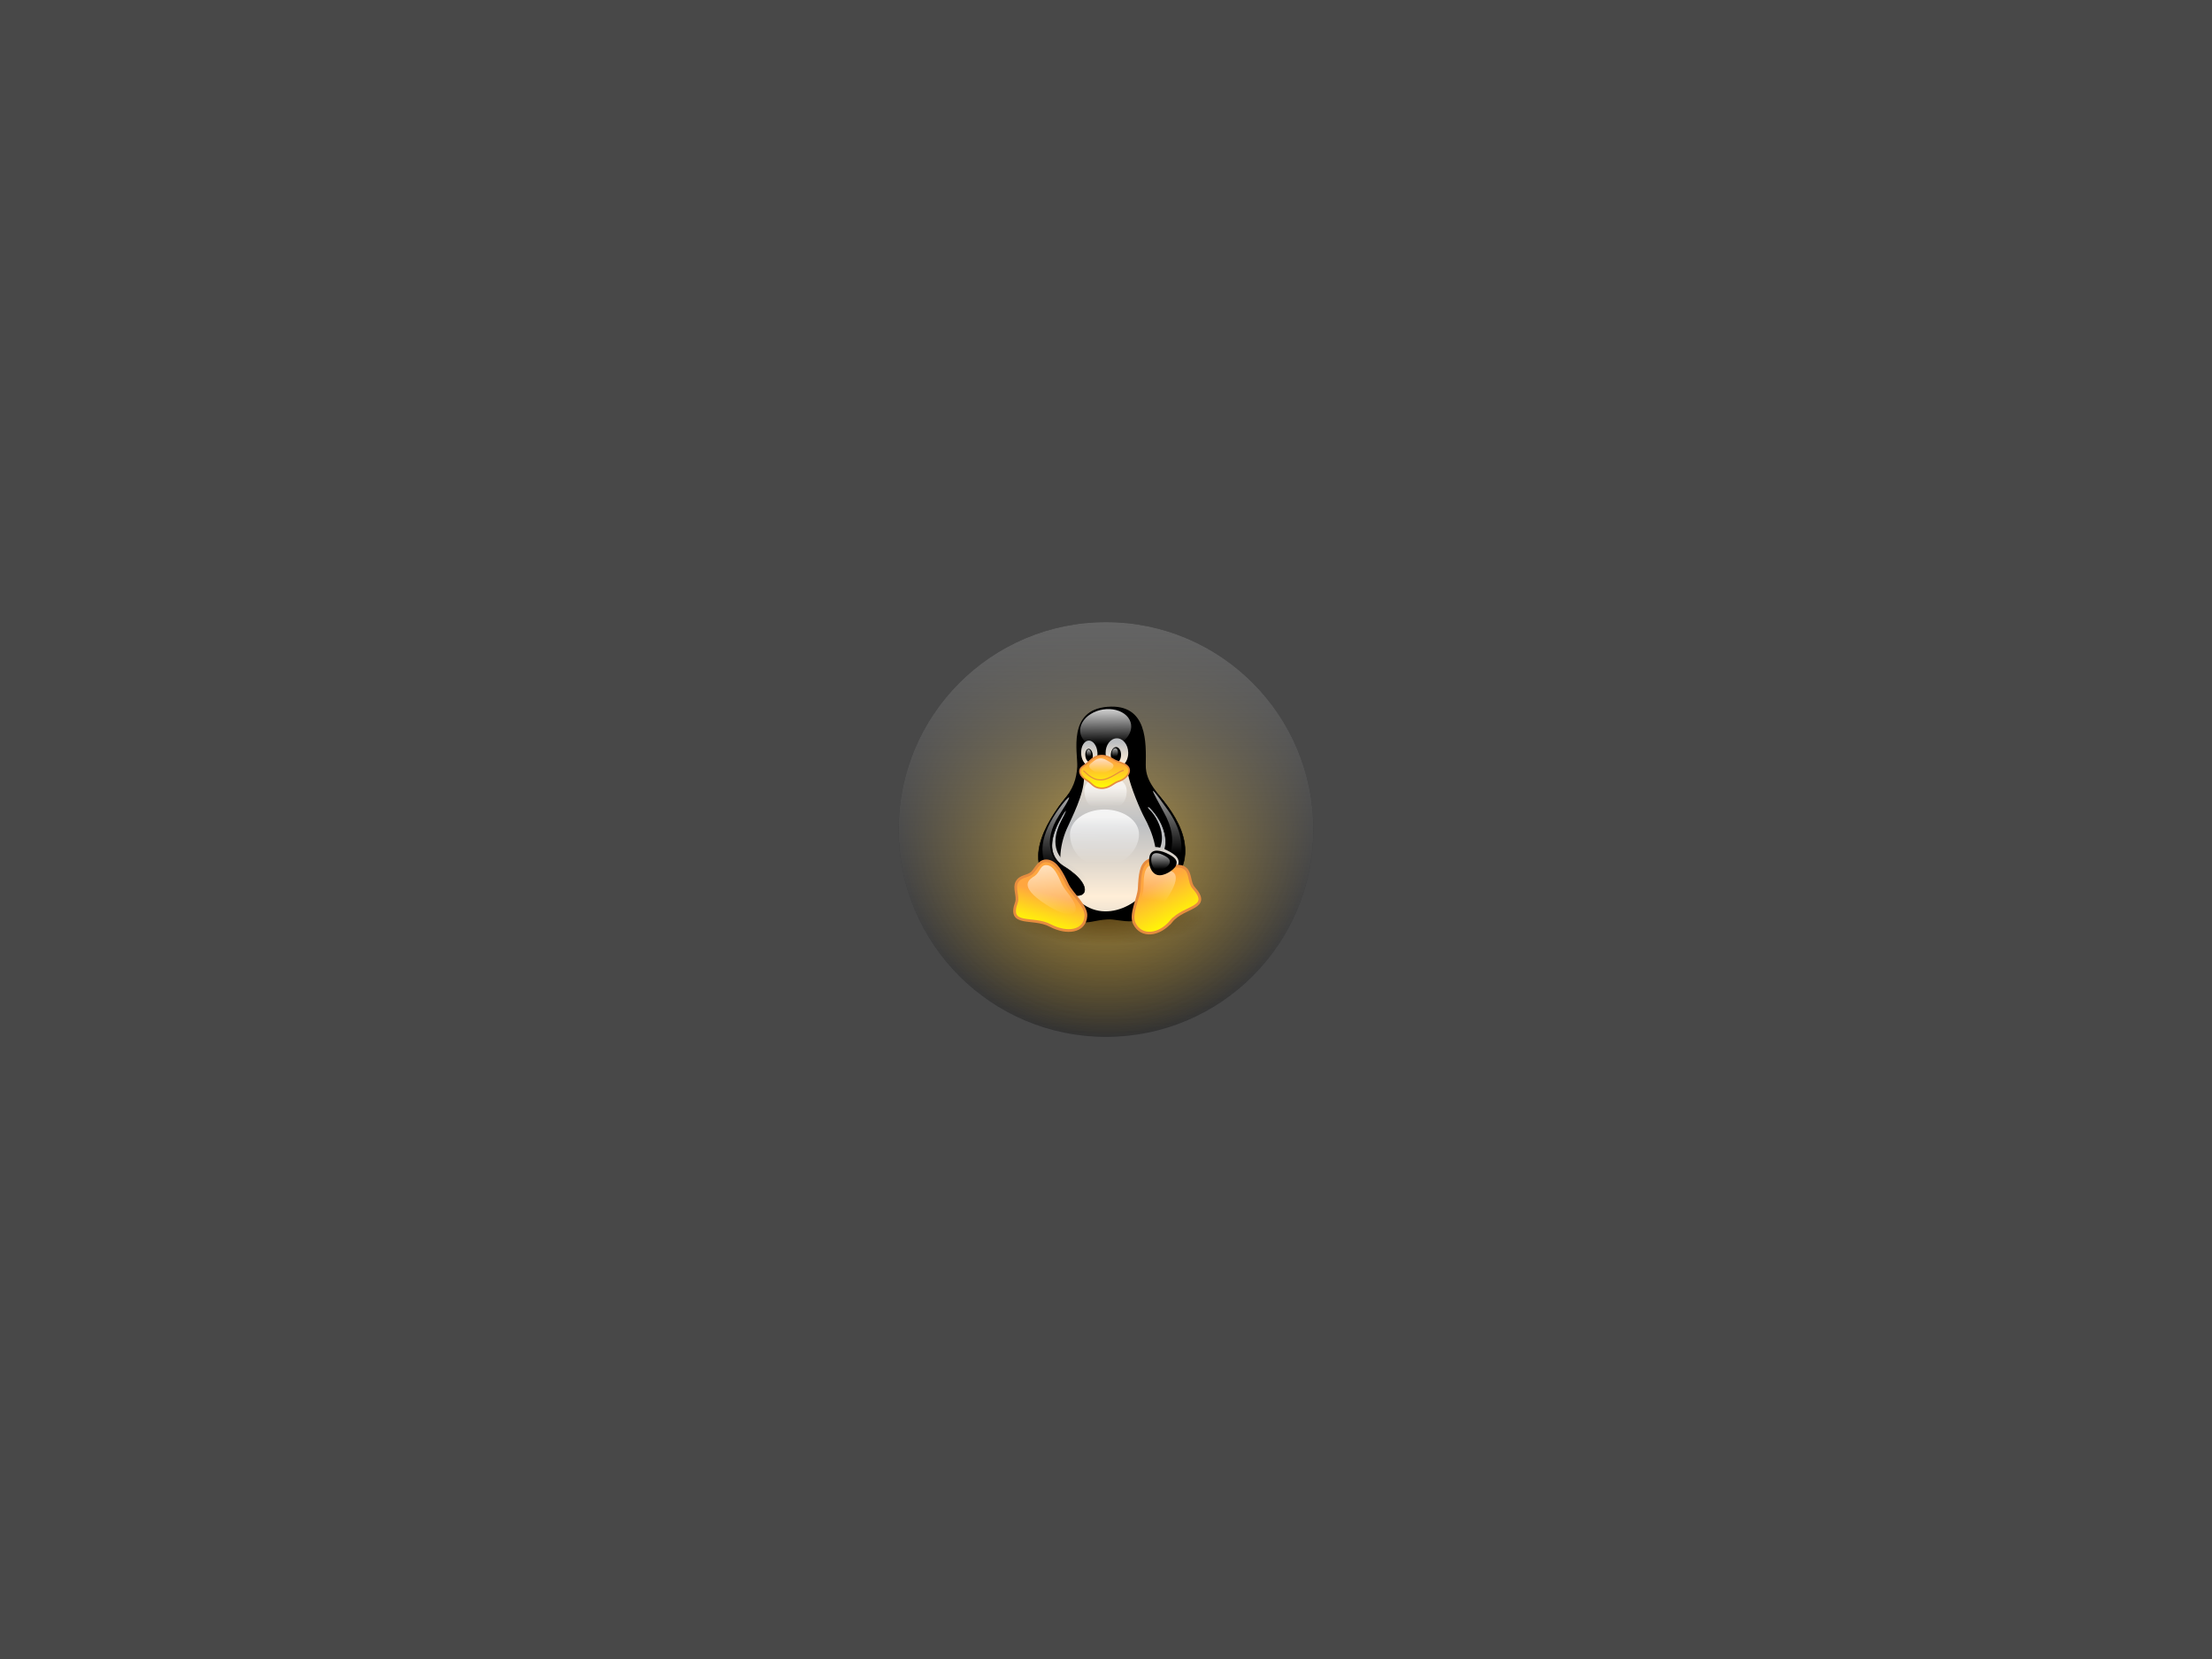
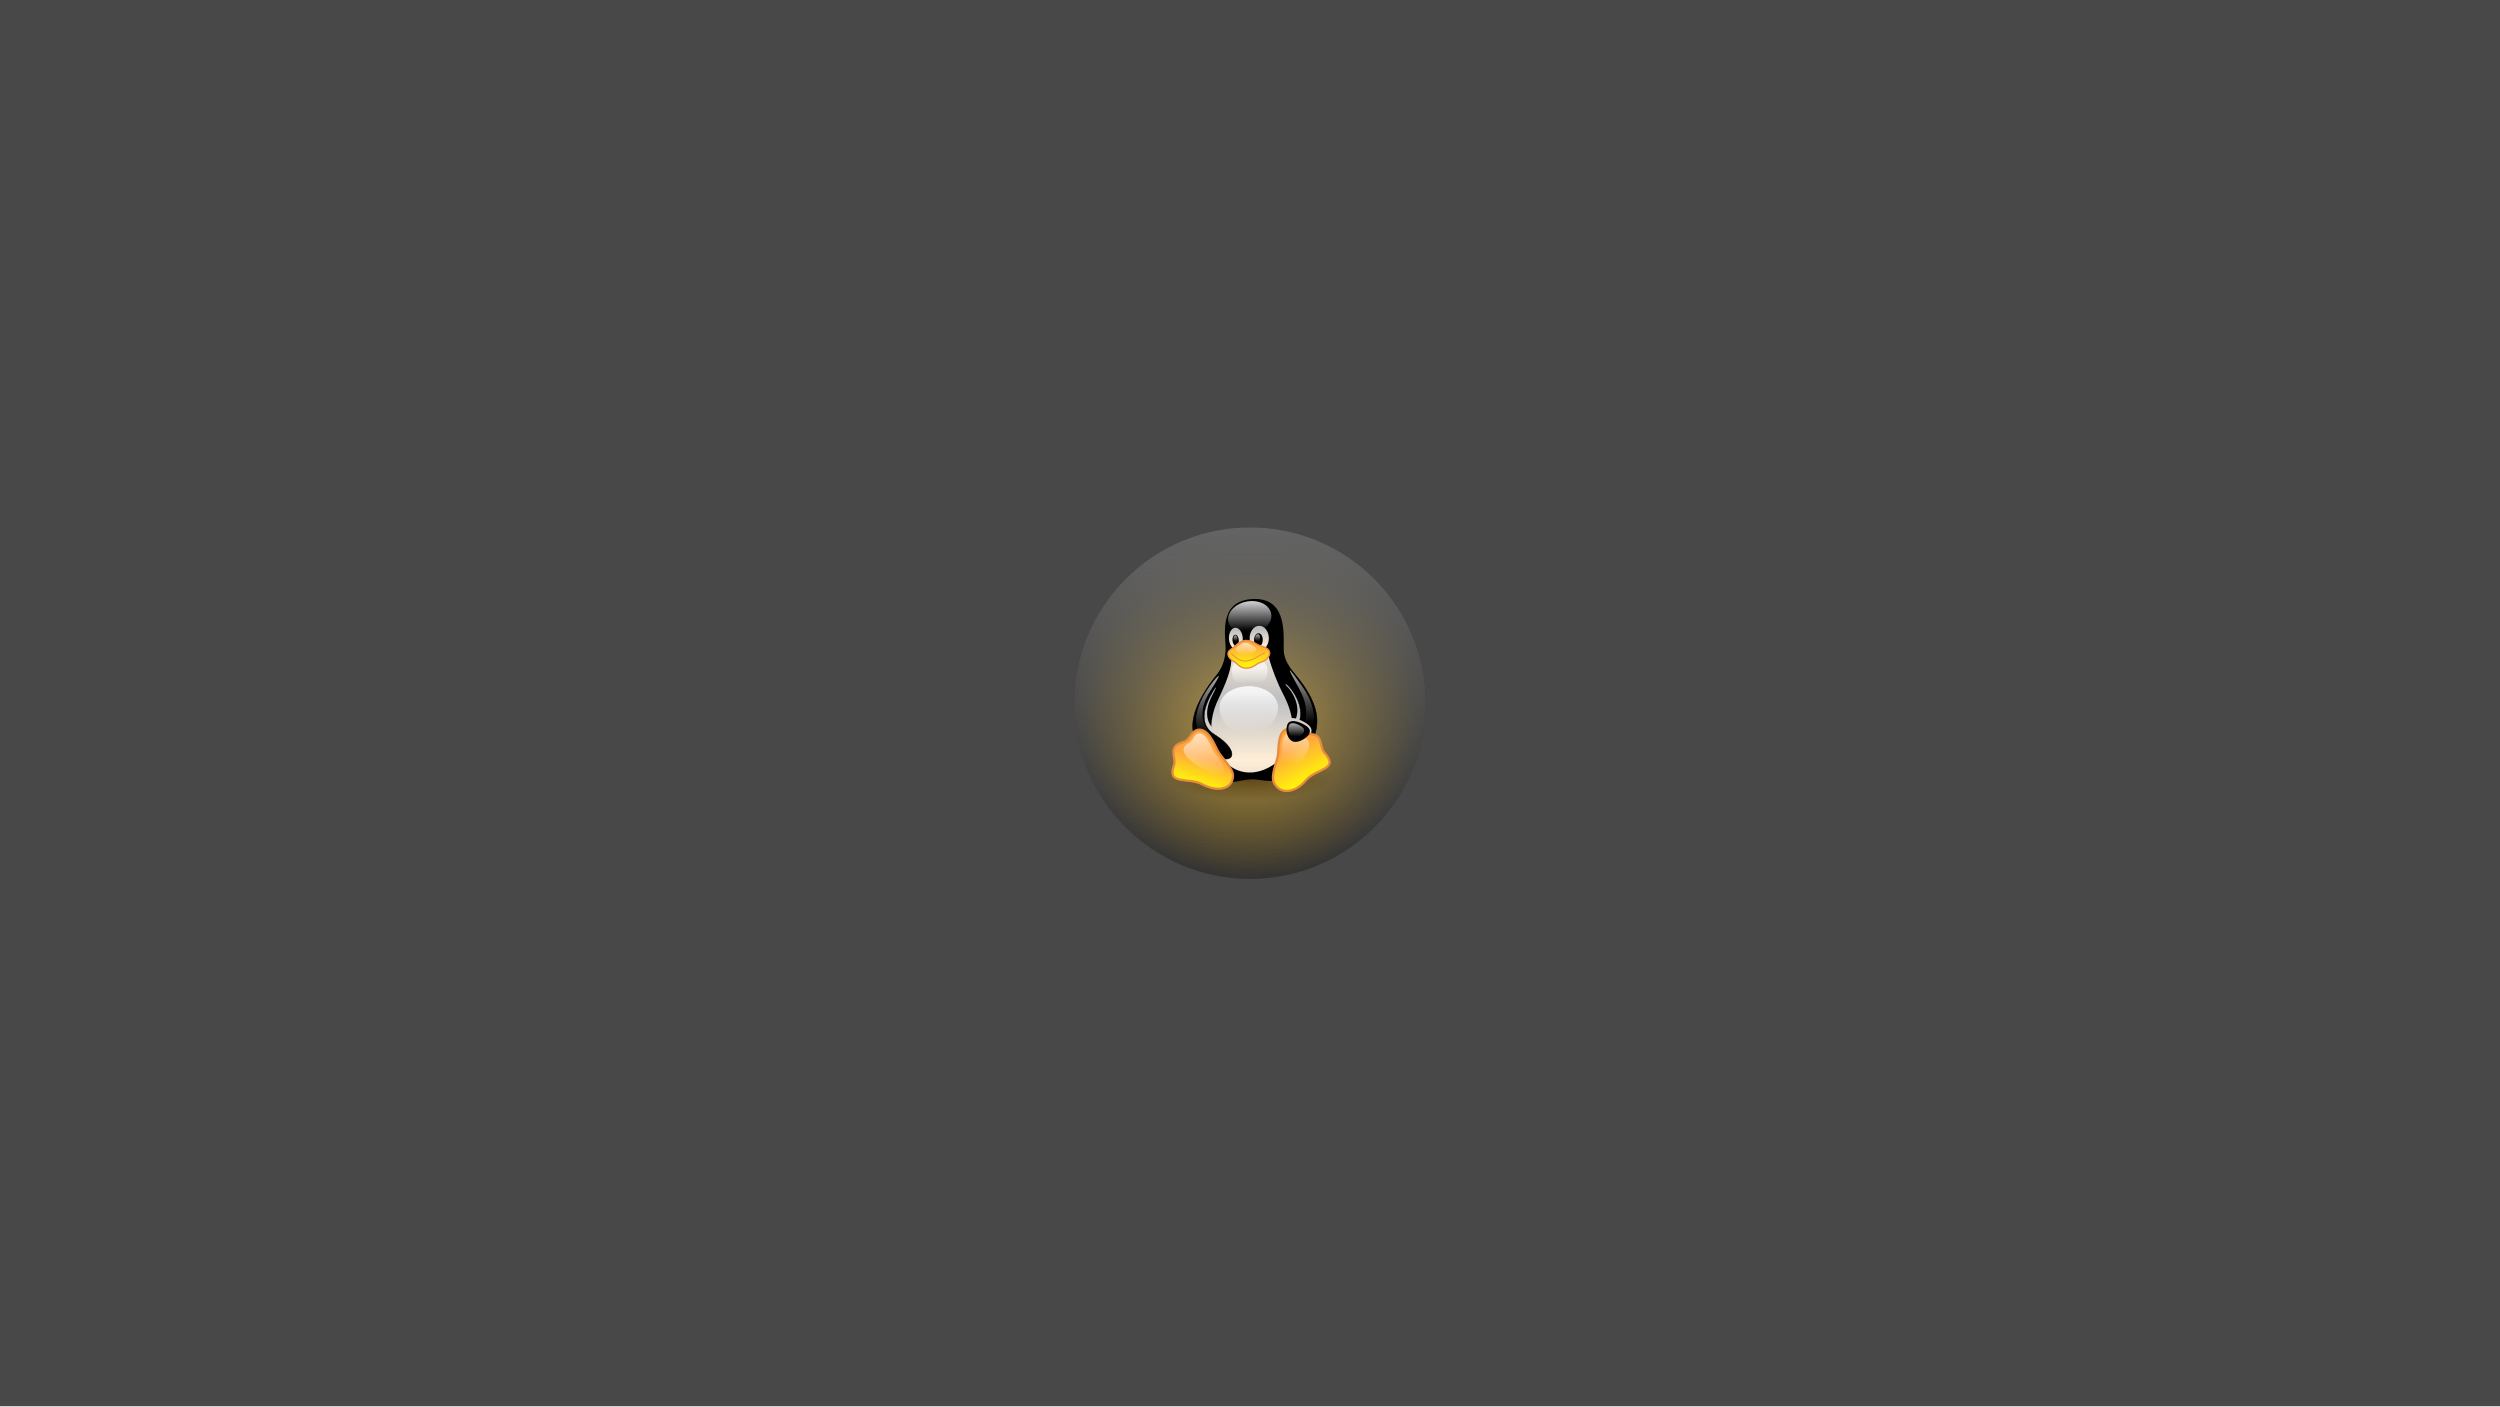
- <svg xmlns="http://www.w3.org/2000/svg" xmlns:ns1="http://www.openswatchbook.org/uri/2009/osb" xmlns:xlink="http://www.w3.org/1999/xlink" id="svg3004" version="1.1" width="640" height="480" xml:space="preserve">
+ <svg xmlns="http://www.w3.org/2000/svg" xmlns:ns1="http://www.openswatchbook.org/uri/2009/osb" xmlns:xlink="http://www.w3.org/1999/xlink" id="svg3004" version="1.1" width="1280" height="720" xml:space="preserve">
  <defs id="defs3008">
    <linearGradient id="linearGradient4814">
      <stop style="stop-color:#ffba4e;stop-opacity:1;" offset="0" id="stop4816" />
      <stop style="stop-color:#ffba4e;stop-opacity:0;" offset="1" id="stop4818" />
    </linearGradient>
    <linearGradient id="linearGradient5047">
      <stop style="stop-color:#fdd005;stop-opacity:1;" offset="0" id="stop5049" />
      <stop style="stop-color:#fdd005;stop-opacity:0;" offset="1" id="stop5051" />
    </linearGradient>
    <linearGradient id="linearGradient4164">
      <stop style="stop-color:#a80030;stop-opacity:1;" offset="0" id="stop4166" />
      <stop style="stop-color:#a80030;stop-opacity:0;" offset="1" id="stop4168" />
    </linearGradient>
    <linearGradient id="linearGradient5303">
      <stop style="stop-color:#f26711;stop-opacity:1;" offset="0" id="stop5305" />
      <stop style="stop-color:#f26711;stop-opacity:0;" offset="1" id="stop5307" />
    </linearGradient>
    <linearGradient id="linearGradient5267">
      <stop style="stop-color:#666666;stop-opacity:1;" offset="0" id="stop5269" />
      <stop style="stop-color:#666666;stop-opacity:0;" offset="1" id="stop5271" />
    </linearGradient>
    <linearGradient id="linearGradient5251" ns1:paint="solid">
      <stop style="stop-color:#666666;stop-opacity:1;" offset="0" id="stop5253" />
    </linearGradient>
    <linearGradient xlink:href="#linearGradient5267" id="linearGradient5273" x1="-395.365" y1="-212.642" x2="4.763" y2="-212.642" gradientUnits="userSpaceOnUse" />
    <radialGradient xlink:href="#linearGradient5303" id="radialGradient5325" cx="-163.148" cy="-366.263" fx="-163.148" fy="-366.263" r="144.094" gradientTransform="matrix(1,0,0,0.9338842,0,-24.21576)" gradientUnits="userSpaceOnUse" />
    <radialGradient xlink:href="#linearGradient4164" id="radialGradient4170" cx="1447.778" cy="-272.917" fx="1447.778" fy="-272.917" r="223.333" gradientTransform="matrix(1,0,0,0.9751244,0,-6.788974)" gradientUnits="userSpaceOnUse" />
    <radialGradient xlink:href="#linearGradient4164-9" id="radialGradient4170-9" cx="1447.778" cy="-272.917" fx="1447.778" fy="-272.917" r="223.333" gradientTransform="matrix(1,0,0,0.9751244,0,-6.788974)" gradientUnits="userSpaceOnUse" />
    <linearGradient id="linearGradient4164-9">
      <stop style="stop-color:#a80030;stop-opacity:1;" offset="0" id="stop4166-0" />
      <stop style="stop-color:#a80030;stop-opacity:0;" offset="1" id="stop4168-2" />
    </linearGradient>
    <radialGradient r="223.333" fy="-272.917" fx="1447.778" cy="-272.917" cx="1447.778" gradientTransform="matrix(1,0,0,0.9751244,0,-6.788974)" gradientUnits="userSpaceOnUse" id="radialGradient4206" xlink:href="#linearGradient4164-9" />
    <radialGradient xlink:href="#linearGradient4164" id="radialGradient14319" gradientUnits="userSpaceOnUse" gradientTransform="matrix(1,0,0,0.9751244,0,-6.788974)" cx="1447.778" cy="-272.917" fx="1447.778" fy="-272.917" r="223.333" />
    <linearGradient xlink:href="#linearGradient5267" id="linearGradient14321" gradientUnits="userSpaceOnUse" x1="-395.365" y1="-212.642" x2="4.763" y2="-212.642" />
    <linearGradient xlink:href="#linearGradient5267" id="linearGradient14345" gradientUnits="userSpaceOnUse" x1="-395.365" y1="-212.642" x2="4.763" y2="-212.642" />
    <radialGradient xlink:href="#linearGradient4164" id="radialGradient14347" gradientUnits="userSpaceOnUse" gradientTransform="matrix(1,0,0,0.9751244,0,-6.788974)" cx="1447.778" cy="-272.917" fx="1447.778" fy="-272.917" r="223.333" />
    <radialGradient xlink:href="#linearGradient4164" id="radialGradient14931" gradientUnits="userSpaceOnUse" gradientTransform="matrix(1,0,0,0.9751244,0,-6.788974)" cx="1447.778" cy="-272.917" fx="1447.778" fy="-272.917" r="223.333" />
    <linearGradient xlink:href="#linearGradient5267" id="linearGradient14933" gradientUnits="userSpaceOnUse" x1="-395.365" y1="-212.642" x2="4.763" y2="-212.642" />
    <radialGradient xlink:href="#linearGradient4164" id="radialGradient14961" gradientUnits="userSpaceOnUse" gradientTransform="matrix(1,0,0,0.9751244,0,-6.788974)" cx="1447.778" cy="-272.917" fx="1447.778" fy="-272.917" r="223.333" />
    <linearGradient xlink:href="#linearGradient5267" id="linearGradient14963" gradientUnits="userSpaceOnUse" x1="-395.365" y1="-212.642" x2="4.763" y2="-212.642" />
    <radialGradient xlink:href="#linearGradient4164" id="radialGradient14989" gradientUnits="userSpaceOnUse" gradientTransform="matrix(1,0,0,0.9751244,0,-6.788974)" cx="1447.778" cy="-272.917" fx="1447.778" fy="-272.917" r="223.333" />
    <linearGradient xlink:href="#linearGradient5267" id="linearGradient14991" gradientUnits="userSpaceOnUse" x1="-395.365" y1="-212.642" x2="4.763" y2="-212.642" />
    <linearGradient xlink:href="#linearGradient5267" id="linearGradient15015" gradientUnits="userSpaceOnUse" x1="-395.365" y1="-212.642" x2="4.763" y2="-212.642" />
    <linearGradient xlink:href="#linearGradient5267" id="linearGradient3725" gradientUnits="userSpaceOnUse" x1="-395.365" y1="-212.642" x2="4.763" y2="-212.642" />
    <radialGradient r="125.556" fy="-292.917" fx="-318.889" cy="-292.917" cx="-318.889" gradientTransform="matrix(1,0,0,1.061947,0,18.14526)" gradientUnits="userSpaceOnUse" id="radialGradient3812" xlink:href="#linearGradient3787-8" />
    <linearGradient id="linearGradient3787-8">
      <stop style="stop-color:#000000;stop-opacity:1;" offset="0" id="stop3789-9" />
      <stop style="stop-color:#000000;stop-opacity:0;" offset="1" id="stop3791-4" />
    </linearGradient>
    <radialGradient r="125.556" fy="-292.917" fx="-318.889" cy="-292.917" cx="-318.889" gradientTransform="matrix(1,0,0,1.061947,0,18.14526)" gradientUnits="userSpaceOnUse" id="radialGradient6789" xlink:href="#linearGradient3787-8" />
    <linearGradient xlink:href="#linearGradient5267" id="linearGradient4511" gradientUnits="userSpaceOnUse" x1="-395.365" y1="-212.642" x2="4.763" y2="-212.642" />
    <radialGradient xlink:href="#linearGradient5047" id="radialGradient5053" cx="1447.778" cy="-272.917" fx="1447.778" fy="-272.917" r="223.333" gradientTransform="matrix(1,0,0,0.9751244,0,-6.788974)" gradientUnits="userSpaceOnUse" />
    <radialGradient xlink:href="#linearGradient3787-8" id="radialGradient5083" gradientUnits="userSpaceOnUse" gradientTransform="matrix(1,0,0,1.061947,0,18.14526)" cx="-318.889" cy="-292.917" fx="-318.889" fy="-292.917" r="125.556" />
    <radialGradient xlink:href="#linearGradient3787-8" id="radialGradient5117" gradientUnits="userSpaceOnUse" gradientTransform="matrix(1,0,0,1.061947,0,18.14526)" cx="-318.889" cy="-292.917" fx="-318.889" fy="-292.917" r="125.556" />
    <linearGradient xlink:href="#linearGradient5267" id="linearGradient5121" gradientUnits="userSpaceOnUse" x1="-395.365" y1="-212.642" x2="4.763" y2="-212.642" />
    <radialGradient xlink:href="#linearGradient172" id="radialGradient1399" gradientTransform="scale(1.045233,0.956725)" cx="446.778" cy="1219.412" fx="446.778" fy="1219.412" r="195.072" gradientUnits="userSpaceOnUse" />
    <linearGradient id="linearGradient172">
      <stop style="stop-color:#3f2600;stop-opacity:0.6;" offset="0" id="stop173" />
      <stop style="stop-color:#3f2600;stop-opacity:0;" offset="1" id="stop174" />
    </linearGradient>
    <linearGradient xlink:href="#linearGradient153" id="linearGradient1401" gradientUnits="userSpaceOnUse" x1="400.578" y1="369.53" x2="400.844" y2="304.079" gradientTransform="scale(0.575262,1.738339)" />
    <linearGradient id="linearGradient153">
      <stop style="stop-color:#ffeed7;stop-opacity:1;" offset="0" id="stop154" />
      <stop style="stop-color:#bdbfc2;stop-opacity:1;" offset="1" id="stop155" />
    </linearGradient>
    <linearGradient xlink:href="#linearGradient138" id="linearGradient1403" gradientUnits="userSpaceOnUse" x1="303.018" y1="237.932" x2="297.086" y2="330.096" gradientTransform="scale(1.116071,0.896001)" />
    <linearGradient id="linearGradient138">
      <stop style="stop-color:#ffffff;stop-opacity:0.8;" offset="0" id="stop139" />
      <stop style="stop-color:#ffffff;stop-opacity:0;" offset="1" id="stop140" />
    </linearGradient>
    <linearGradient xlink:href="#linearGradient153" id="linearGradient1405" gradientUnits="userSpaceOnUse" gradientTransform="scale(0.816497,1.224744)" x1="378.938" y1="278.602" x2="380.273" y2="243.916" />
    <linearGradient id="linearGradient3563">
      <stop style="stop-color:#ffeed7;stop-opacity:1;" offset="0" id="stop3565" />
      <stop style="stop-color:#bdbfc2;stop-opacity:1;" offset="1" id="stop3567" />
    </linearGradient>
    <linearGradient xlink:href="#linearGradient153" id="linearGradient1407" gradientUnits="userSpaceOnUse" x1="381.387" y1="277.495" x2="380.552" y2="245.683" gradientTransform="scale(0.816497,1.224744)" />
    <linearGradient id="linearGradient3570">
      <stop style="stop-color:#ffeed7;stop-opacity:1;" offset="0" id="stop3572" />
      <stop style="stop-color:#bdbfc2;stop-opacity:1;" offset="1" id="stop3574" />
    </linearGradient>
    <linearGradient xlink:href="#linearGradient167" id="linearGradient1409" gradientUnits="userSpaceOnUse" gradientTransform="scale(0.816497,1.224744)" x1="379.096" y1="240.927" x2="376.796" y2="281.016" />
    <linearGradient id="linearGradient167">
      <stop style="stop-color:#ffffff;stop-opacity:0.65;" offset="0" id="stop168" />
      <stop style="stop-color:#ffffff;stop-opacity:0;" offset="1" id="stop169" />
    </linearGradient>
    <linearGradient xlink:href="#linearGradient167" id="linearGradient1411" gradientUnits="userSpaceOnUse" x1="389.635" y1="242.282" x2="387.069" y2="281.325" gradientTransform="scale(0.816497,1.224744)" />
    <linearGradient id="linearGradient3581">
      <stop style="stop-color:#ffffff;stop-opacity:0.65;" offset="0" id="stop3583" />
      <stop style="stop-color:#ffffff;stop-opacity:0;" offset="1" id="stop3585" />
    </linearGradient>
    <linearGradient xlink:href="#linearGradient153" id="linearGradient1413" gradientUnits="userSpaceOnUse" spreadMethod="reflect" x1="437.579" y1="528.872" x2="437.579" y2="394.104" gradientTransform="scale(0.812855,1.230232)" />
    <linearGradient id="linearGradient3588">
      <stop style="stop-color:#ffeed7;stop-opacity:1;" offset="0" id="stop3590" />
      <stop style="stop-color:#bdbfc2;stop-opacity:1;" offset="1" id="stop3592" />
    </linearGradient>
    <linearGradient xlink:href="#linearGradient153" id="linearGradient1415" gradientUnits="userSpaceOnUse" x1="375.173" y1="419.785" x2="377.485" y2="324.038" gradientTransform="scale(0.649784,1.538974)" />
    <linearGradient id="linearGradient3595">
      <stop style="stop-color:#ffeed7;stop-opacity:1;" offset="0" id="stop3597" />
      <stop style="stop-color:#bdbfc2;stop-opacity:1;" offset="1" id="stop3599" />
    </linearGradient>
    <linearGradient xlink:href="#linearGradient138" id="linearGradient1417" gradientUnits="userSpaceOnUse" x1="320.751" y1="498.178" x2="321.322" y2="614.504" gradientTransform="scale(1.074798,0.930408)" />
    <linearGradient id="linearGradient3602">
      <stop style="stop-color:#ffffff;stop-opacity:0.8;" offset="0" id="stop3604" />
      <stop style="stop-color:#ffffff;stop-opacity:0;" offset="1" id="stop3606" />
    </linearGradient>
    <linearGradient xlink:href="#linearGradient167" id="linearGradient1419" gradientUnits="userSpaceOnUse" x1="322.483" y1="435.268" x2="323.251" y2="488.483" gradientTransform="scale(1.077001,0.928504)" />
    <linearGradient id="linearGradient3609">
      <stop style="stop-color:#ffffff;stop-opacity:0.65;" offset="0" id="stop3611" />
      <stop style="stop-color:#ffffff;stop-opacity:0;" offset="1" id="stop3613" />
    </linearGradient>
    <linearGradient xlink:href="#linearGradient167" id="linearGradient1421" gradientUnits="userSpaceOnUse" x1="411.221" y1="242.944" x2="411.221" y2="331.449" gradientTransform="scale(0.571707,1.749147)" />
    <linearGradient id="linearGradient3616">
      <stop style="stop-color:#ffffff;stop-opacity:0.65;" offset="0" id="stop3618" />
      <stop style="stop-color:#ffffff;stop-opacity:0;" offset="1" id="stop3620" />
    </linearGradient>
    <linearGradient xlink:href="#linearGradient167" id="linearGradient1423" gradientUnits="userSpaceOnUse" x1="867.345" y1="234.739" x2="867.335" y2="314.839" gradientTransform="scale(0.572667,1.746214)" />
    <linearGradient id="linearGradient3623">
      <stop style="stop-color:#ffffff;stop-opacity:0.65;" offset="0" id="stop3625" />
      <stop style="stop-color:#ffffff;stop-opacity:0;" offset="1" id="stop3627" />
    </linearGradient>
    <linearGradient xlink:href="#linearGradient162" id="linearGradient1425" gradientUnits="userSpaceOnUse" x1="236.254" y1="657.111" x2="212.51" y2="737.412" gradientTransform="scale(1.011514,0.988617)" />
    <linearGradient id="linearGradient162">
      <stop style="stop-color:#ffa63f;stop-opacity:1;" offset="0" id="stop163" />
      <stop style="stop-color:#ffff00;stop-opacity:1;" offset="1" id="stop164" />
    </linearGradient>
    <linearGradient xlink:href="#linearGradient153" id="linearGradient1427" gradientUnits="userSpaceOnUse" x1="381.566" y1="655.731" x2="279.643" y2="386.666" gradientTransform="scale(1.065499,0.938527)" />
    <linearGradient id="linearGradient3634">
      <stop style="stop-color:#ffeed7;stop-opacity:1;" offset="0" id="stop3636" />
      <stop style="stop-color:#bdbfc2;stop-opacity:1;" offset="1" id="stop3638" />
    </linearGradient>
    <linearGradient xlink:href="#linearGradient162" id="linearGradient1429" gradientUnits="userSpaceOnUse" x1="218.117" y1="630.305" x2="203.127" y2="737.854" gradientTransform="scale(1.009851,0.990245)" />
    <linearGradient id="linearGradient3641">
      <stop style="stop-color:#ffa63f;stop-opacity:1;" offset="0" id="stop3643" />
      <stop style="stop-color:#ffff00;stop-opacity:1;" offset="1" id="stop3645" />
    </linearGradient>
    <linearGradient xlink:href="#linearGradient167" id="linearGradient1431" gradientUnits="userSpaceOnUse" gradientTransform="scale(1.007724,0.992335)" x1="117.89" y1="587.236" x2="182.245" y2="704.731" />
    <linearGradient id="linearGradient3648">
      <stop style="stop-color:#ffffff;stop-opacity:0.65;" offset="0" id="stop3650" />
      <stop style="stop-color:#ffffff;stop-opacity:0;" offset="1" id="stop3652" />
    </linearGradient>
    <linearGradient xlink:href="#linearGradient167" id="linearGradient1433" gradientUnits="userSpaceOnUse" x1="223.101" y1="570.418" x2="230.535" y2="710.977" gradientTransform="scale(0.999504,1.000496)" />
    <linearGradient id="linearGradient3655">
      <stop style="stop-color:#ffffff;stop-opacity:0.65;" offset="0" id="stop3657" />
      <stop style="stop-color:#ffffff;stop-opacity:0;" offset="1" id="stop3659" />
    </linearGradient>
    <linearGradient xlink:href="#linearGradient167" id="linearGradient1435" gradientUnits="userSpaceOnUse" x1="316.94" y1="474.018" x2="371.609" y2="582.635" gradientTransform="scale(1.065499,0.938527)" />
    <linearGradient id="linearGradient3662">
      <stop style="stop-color:#ffffff;stop-opacity:0.65;" offset="0" id="stop3664" />
      <stop style="stop-color:#ffffff;stop-opacity:0;" offset="1" id="stop3666" />
    </linearGradient>
    <linearGradient xlink:href="#linearGradient162" id="linearGradient1437" gradientUnits="userSpaceOnUse" x1="284.687" y1="410.463" x2="285.459" y2="485.699" gradientTransform="scale(1.218684,0.820557)" />
    <linearGradient id="linearGradient3669">
      <stop style="stop-color:#ffa63f;stop-opacity:1;" offset="0" id="stop3671" />
      <stop style="stop-color:#ffff00;stop-opacity:1;" offset="1" id="stop3673" />
    </linearGradient>
    <linearGradient xlink:href="#linearGradient167" id="linearGradient1439" gradientUnits="userSpaceOnUse" x1="288.824" y1="398.854" x2="288.376" y2="482.559" gradientTransform="scale(1.221941,0.81837)" />
    <linearGradient id="linearGradient3676">
      <stop style="stop-color:#ffffff;stop-opacity:0.65;" offset="0" id="stop3678" />
      <stop style="stop-color:#ffffff;stop-opacity:0;" offset="1" id="stop3680" />
    </linearGradient>
    <linearGradient xlink:href="#linearGradient167" id="linearGradient3977" gradientUnits="userSpaceOnUse" gradientTransform="matrix(0.1380199,0,0,-0.08769289,66.46544,179.7769)" x1="288.824" y1="398.854" x2="288.376" y2="482.559" />
    <linearGradient xlink:href="#linearGradient162" id="linearGradient3981" gradientUnits="userSpaceOnUse" gradientTransform="matrix(0.2740391,0,0,-0.1845145,29.24367,219.2312)" x1="284.687" y1="410.463" x2="285.459" y2="485.699" />
    <linearGradient xlink:href="#linearGradient167" id="linearGradient3984" gradientUnits="userSpaceOnUse" gradientTransform="matrix(0.06732203,-0.02864828,-0.02175519,-0.05798908,126.2176,131.8404)" x1="316.94" y1="474.018" x2="371.609" y2="582.635" />
    <linearGradient xlink:href="#linearGradient167" id="linearGradient3988" gradientUnits="userSpaceOnUse" gradientTransform="matrix(0.1805775,0.00940116,-0.00313167,-0.1882154,39.80997,194.2191)" x1="223.101" y1="570.418" x2="230.535" y2="710.977" />
    <linearGradient xlink:href="#linearGradient167" id="linearGradient3991" gradientUnits="userSpaceOnUse" gradientTransform="matrix(-0.1713282,-0.06231461,0.07570304,-0.1706689,124.3838,200.673)" x1="117.89" y1="587.236" x2="182.245" y2="704.731" />
    <linearGradient xlink:href="#linearGradient162" id="linearGradient3994" gradientUnits="userSpaceOnUse" gradientTransform="matrix(-0.2122743,-0.07687026,0.08466546,-0.2074906,126.9049,227.5631)" x1="218.117" y1="630.305" x2="203.127" y2="737.854" />
    <linearGradient xlink:href="#linearGradient153" id="linearGradient3997" gradientUnits="userSpaceOnUse" gradientTransform="matrix(0.1146608,-0.05148077,-0.04045634,-0.1042062,121.9085,163.8301)" x1="381.566" y1="655.731" x2="279.643" y2="386.666" />
    <linearGradient xlink:href="#linearGradient162" id="linearGradient4000" gradientUnits="userSpaceOnUse" gradientTransform="matrix(0.2274538,0,0,-0.2223054,29.24367,219.2312)" x1="236.254" y1="657.111" x2="212.51" y2="737.412" />
    <linearGradient xlink:href="#linearGradient167" id="linearGradient4003" gradientUnits="userSpaceOnUse" gradientTransform="matrix(0.1287726,0,0,-0.3926624,29.24367,219.2312)" x1="867.345" y1="234.739" x2="867.335" y2="314.839" />
    <linearGradient xlink:href="#linearGradient167" id="linearGradient4006" gradientUnits="userSpaceOnUse" gradientTransform="matrix(0.1285567,0,0,-0.3933219,29.24367,219.2312)" x1="411.221" y1="242.944" x2="411.221" y2="331.449" />
    <linearGradient xlink:href="#linearGradient167" id="linearGradient4009" gradientUnits="userSpaceOnUse" gradientTransform="matrix(0.2299349,0,0,-0.1782349,33.77136,207.1017)" x1="322.483" y1="435.268" x2="323.251" y2="488.483" />
    <linearGradient xlink:href="#linearGradient138" id="linearGradient4012" gradientUnits="userSpaceOnUse" gradientTransform="matrix(0.2517556,0,0,-0.2050737,26.47117,216.7221)" x1="320.751" y1="498.178" x2="321.322" y2="614.504" />
    <linearGradient xlink:href="#linearGradient153" id="linearGradient4016" gradientUnits="userSpaceOnUse" gradientTransform="matrix(0.1624034,0.01298354,0.02829699,-0.3604963,15.38462,218.9494)" x1="375.173" y1="419.785" x2="377.485" y2="324.038" />
    <linearGradient xlink:href="#linearGradient153" id="linearGradient4019" gradientUnits="userSpaceOnUse" gradientTransform="matrix(0.1827824,0,0,-0.2766361,29.24367,219.3617)" spreadMethod="reflect" x1="437.579" y1="528.872" x2="437.579" y2="394.104" />
    <linearGradient xlink:href="#linearGradient167" id="linearGradient4022" gradientUnits="userSpaceOnUse" gradientTransform="matrix(0.05242334,0.00599586,0.00910438,-0.08780787,76.71351,168.4125)" x1="389.635" y1="242.282" x2="387.069" y2="281.325" />
    <linearGradient xlink:href="#linearGradient167" id="linearGradient4025" gradientUnits="userSpaceOnUse" gradientTransform="matrix(-0.07055037,0.00535441,-0.01030961,-0.1047863,142.2233,173.4456)" x1="379.096" y1="240.927" x2="376.796" y2="281.016" />
    <linearGradient xlink:href="#linearGradient153" id="linearGradient4030" gradientUnits="userSpaceOnUse" gradientTransform="matrix(-0.2659752,-0.0072722,0.00699133,-0.3422322,213.0942,240.3275)" x1="381.387" y1="277.495" x2="380.552" y2="245.683" />
    <linearGradient xlink:href="#linearGradient153" id="linearGradient4033" gradientUnits="userSpaceOnUse" gradientTransform="matrix(0.1915991,0.01109432,0.01699231,-0.2957972,21.92261,221.0503)" x1="378.938" y1="278.602" x2="380.273" y2="243.916" />
    <linearGradient xlink:href="#linearGradient138" id="linearGradient4036" gradientUnits="userSpaceOnUse" gradientTransform="matrix(0.2542296,0.01432845,-0.00741112,-0.1927335,32.24588,211.7218)" x1="303.018" y1="237.932" x2="297.086" y2="330.096" />
    <linearGradient xlink:href="#linearGradient153" id="linearGradient4040" gradientUnits="userSpaceOnUse" gradientTransform="matrix(-0.1735846,0.0023234,-0.00660562,-0.45997,206.9994,241.8099)" x1="400.578" y1="369.53" x2="400.844" y2="304.079" />
    <radialGradient xlink:href="#linearGradient172" id="radialGradient4044" gradientUnits="userSpaceOnUse" gradientTransform="matrix(0.2665685,0,0,-0.07138059,-11.09678,149.1275)" cx="446.778" cy="1219.412" fx="446.778" fy="1219.412" r="195.072" />
    <radialGradient xlink:href="#linearGradient4814" id="radialGradient4820" cx="1447.778" cy="-272.917" fx="1447.778" fy="-272.917" r="223.333" gradientTransform="matrix(1,0,0,0.9751244,0,-6.788974)" gradientUnits="userSpaceOnUse" />
    <radialGradient xlink:href="#linearGradient3787-8-8" id="radialGradient4017" gradientUnits="userSpaceOnUse" gradientTransform="matrix(1,0,0,1.061947,0,18.14526)" cx="-318.889" cy="-292.917" fx="-318.889" fy="-292.917" r="125.556" />
    <linearGradient id="linearGradient3787-8-8">
      <stop style="stop-color:#000000;stop-opacity:1;" offset="0" id="stop3789-9-5" />
      <stop style="stop-color:#000000;stop-opacity:0;" offset="1" id="stop3791-4-5" />
    </linearGradient>
    <radialGradient xlink:href="#linearGradient5013" id="radialGradient4015" gradientUnits="userSpaceOnUse" gradientTransform="matrix(1,0,0,0.9751244,0,-6.788974)" cx="1447.778" cy="-272.917" fx="1447.778" fy="-272.917" r="223.333" />
    <linearGradient id="linearGradient5013">
      <stop style="stop-color:#ffc42b;stop-opacity:1;" offset="0" id="stop5015" />
      <stop style="stop-color:#ffc42b;stop-opacity:0;" offset="1" id="stop5017" />
    </linearGradient>
    <linearGradient xlink:href="#linearGradient5267-0" id="linearGradient4013" gradientUnits="userSpaceOnUse" x1="-395.365" y1="-212.642" x2="4.763" y2="-212.642" />
    <linearGradient id="linearGradient5267-0">
      <stop style="stop-color:#646464;stop-opacity:1;" offset="0" id="stop5269-7" />
      <stop style="stop-color:#666666;stop-opacity:0;" offset="1" id="stop5271-7" />
    </linearGradient>
    <radialGradient xlink:href="#linearGradient172-9" id="radialGradient3203" gradientUnits="userSpaceOnUse" gradientTransform="matrix(0.2665685,0,0,-0.07138059,-11.09678,149.1275)" cx="446.778" cy="1219.412" fx="446.778" fy="1219.412" r="195.072" />
    <linearGradient id="linearGradient172-9">
      <stop style="stop-color:#3f2600;stop-opacity:0.6;" offset="0" id="stop173-5" />
      <stop style="stop-color:#3f2600;stop-opacity:0;" offset="1" id="stop174-7" />
    </linearGradient>
    <linearGradient xlink:href="#linearGradient153-3" id="linearGradient3205" gradientUnits="userSpaceOnUse" gradientTransform="matrix(-0.1735846,0.0023234,-0.00660562,-0.45997,206.9994,241.8099)" x1="400.578" y1="369.53" x2="400.844" y2="304.079" />
    <linearGradient id="linearGradient153-3">
      <stop style="stop-color:#ffeed7;stop-opacity:1;" offset="0" id="stop154-8" />
      <stop style="stop-color:#bdbfc2;stop-opacity:1;" offset="1" id="stop155-9" />
    </linearGradient>
    <linearGradient xlink:href="#linearGradient138-2" id="linearGradient3207" gradientUnits="userSpaceOnUse" gradientTransform="matrix(0.2542296,0.01432845,-0.00741112,-0.1927335,32.24588,211.7218)" x1="303.018" y1="237.932" x2="297.086" y2="330.096" />
    <linearGradient id="linearGradient138-2">
      <stop style="stop-color:#ffffff;stop-opacity:0.8;" offset="0" id="stop139-6" />
      <stop style="stop-color:#ffffff;stop-opacity:0;" offset="1" id="stop140-0" />
    </linearGradient>
    <linearGradient xlink:href="#linearGradient153-3" id="linearGradient3209" gradientUnits="userSpaceOnUse" gradientTransform="matrix(0.1915991,0.01109432,0.01699231,-0.2957972,21.92261,221.0503)" x1="378.938" y1="278.602" x2="380.273" y2="243.916" />
    <linearGradient id="linearGradient4468">
      <stop style="stop-color:#ffeed7;stop-opacity:1;" offset="0" id="stop4470" />
      <stop style="stop-color:#bdbfc2;stop-opacity:1;" offset="1" id="stop4472" />
    </linearGradient>
    <linearGradient xlink:href="#linearGradient153-3" id="linearGradient3211" gradientUnits="userSpaceOnUse" gradientTransform="matrix(-0.2659752,-0.0072722,0.00699133,-0.3422322,213.0942,240.3275)" x1="381.387" y1="277.495" x2="380.552" y2="245.683" />
    <linearGradient id="linearGradient4475">
      <stop style="stop-color:#ffeed7;stop-opacity:1;" offset="0" id="stop4477" />
      <stop style="stop-color:#bdbfc2;stop-opacity:1;" offset="1" id="stop4479" />
    </linearGradient>
    <linearGradient xlink:href="#linearGradient167-5" id="linearGradient3213" gradientUnits="userSpaceOnUse" gradientTransform="matrix(-0.07055037,0.00535441,-0.01030961,-0.1047863,142.2233,173.4456)" x1="379.096" y1="240.927" x2="376.796" y2="281.016" />
    <linearGradient id="linearGradient167-5">
      <stop style="stop-color:#ffffff;stop-opacity:0.65;" offset="0" id="stop168-6" />
      <stop style="stop-color:#ffffff;stop-opacity:0;" offset="1" id="stop169-7" />
    </linearGradient>
    <linearGradient xlink:href="#linearGradient167-5" id="linearGradient3215" gradientUnits="userSpaceOnUse" gradientTransform="matrix(0.05242334,0.00599586,0.00910438,-0.08780787,76.71351,168.4125)" x1="389.635" y1="242.282" x2="387.069" y2="281.325" />
    <linearGradient id="linearGradient4486">
      <stop style="stop-color:#ffffff;stop-opacity:0.65;" offset="0" id="stop4488" />
      <stop style="stop-color:#ffffff;stop-opacity:0;" offset="1" id="stop4490" />
    </linearGradient>
    <linearGradient xlink:href="#linearGradient153-3" id="linearGradient3217" gradientUnits="userSpaceOnUse" gradientTransform="matrix(0.1827824,0,0,-0.2766361,29.24367,219.3617)" spreadMethod="reflect" x1="437.579" y1="528.872" x2="437.579" y2="394.104" />
    <linearGradient id="linearGradient4493">
      <stop style="stop-color:#ffeed7;stop-opacity:1;" offset="0" id="stop4495" />
      <stop style="stop-color:#bdbfc2;stop-opacity:1;" offset="1" id="stop4497" />
    </linearGradient>
    <linearGradient xlink:href="#linearGradient153-3" id="linearGradient3219" gradientUnits="userSpaceOnUse" gradientTransform="matrix(0.1624034,0.01298354,0.02829699,-0.3604963,15.38462,218.9494)" x1="375.173" y1="419.785" x2="377.485" y2="324.038" />
    <linearGradient id="linearGradient4500">
      <stop style="stop-color:#ffeed7;stop-opacity:1;" offset="0" id="stop4502" />
      <stop style="stop-color:#bdbfc2;stop-opacity:1;" offset="1" id="stop4504" />
    </linearGradient>
    <linearGradient xlink:href="#linearGradient138-2" id="linearGradient3221" gradientUnits="userSpaceOnUse" gradientTransform="matrix(0.2517556,0,0,-0.2050737,26.47117,216.7221)" x1="320.751" y1="498.178" x2="321.322" y2="614.504" />
    <linearGradient id="linearGradient4507">
      <stop style="stop-color:#ffffff;stop-opacity:0.8;" offset="0" id="stop4509" />
      <stop style="stop-color:#ffffff;stop-opacity:0;" offset="1" id="stop4511" />
    </linearGradient>
    <linearGradient xlink:href="#linearGradient167-5" id="linearGradient3223" gradientUnits="userSpaceOnUse" gradientTransform="matrix(0.2299349,0,0,-0.1782349,33.77136,207.1017)" x1="322.483" y1="435.268" x2="323.251" y2="488.483" />
    <linearGradient id="linearGradient4514">
      <stop style="stop-color:#ffffff;stop-opacity:0.65;" offset="0" id="stop4516" />
      <stop style="stop-color:#ffffff;stop-opacity:0;" offset="1" id="stop4518" />
    </linearGradient>
    <linearGradient xlink:href="#linearGradient167-5" id="linearGradient3225" gradientUnits="userSpaceOnUse" gradientTransform="matrix(0.1285567,0,0,-0.3933219,29.24367,219.2312)" x1="411.221" y1="242.944" x2="411.221" y2="331.449" />
    <linearGradient id="linearGradient4521">
      <stop style="stop-color:#ffffff;stop-opacity:0.65;" offset="0" id="stop4523" />
      <stop style="stop-color:#ffffff;stop-opacity:0;" offset="1" id="stop4525" />
    </linearGradient>
    <linearGradient xlink:href="#linearGradient167-5" id="linearGradient3227" gradientUnits="userSpaceOnUse" gradientTransform="matrix(0.1287726,0,0,-0.3926624,29.24367,219.2312)" x1="867.345" y1="234.739" x2="867.335" y2="314.839" />
    <linearGradient id="linearGradient4528">
      <stop style="stop-color:#ffffff;stop-opacity:0.65;" offset="0" id="stop4530" />
      <stop style="stop-color:#ffffff;stop-opacity:0;" offset="1" id="stop4532" />
    </linearGradient>
    <linearGradient xlink:href="#linearGradient162-2" id="linearGradient3229" gradientUnits="userSpaceOnUse" gradientTransform="matrix(0.2274538,0,0,-0.2223054,29.24367,219.2312)" x1="236.254" y1="657.111" x2="212.51" y2="737.412" />
    <linearGradient id="linearGradient162-2">
      <stop style="stop-color:#ffa63f;stop-opacity:1;" offset="0" id="stop163-4" />
      <stop style="stop-color:#ffff00;stop-opacity:1;" offset="1" id="stop164-2" />
    </linearGradient>
    <linearGradient xlink:href="#linearGradient153-3" id="linearGradient3231" gradientUnits="userSpaceOnUse" gradientTransform="matrix(0.1146608,-0.05148077,-0.04045634,-0.1042062,121.9085,163.8301)" x1="381.566" y1="655.731" x2="279.643" y2="386.666" />
    <linearGradient id="linearGradient4539">
      <stop style="stop-color:#ffeed7;stop-opacity:1;" offset="0" id="stop4541" />
      <stop style="stop-color:#bdbfc2;stop-opacity:1;" offset="1" id="stop4543" />
    </linearGradient>
    <linearGradient xlink:href="#linearGradient162-2" id="linearGradient3233" gradientUnits="userSpaceOnUse" gradientTransform="matrix(-0.2122743,-0.07687026,0.08466546,-0.2074906,126.9049,227.5631)" x1="218.117" y1="630.305" x2="203.127" y2="737.854" />
    <linearGradient id="linearGradient4546">
      <stop style="stop-color:#ffa63f;stop-opacity:1;" offset="0" id="stop4548" />
      <stop style="stop-color:#ffff00;stop-opacity:1;" offset="1" id="stop4550" />
    </linearGradient>
    <linearGradient xlink:href="#linearGradient167-5" id="linearGradient3235" gradientUnits="userSpaceOnUse" gradientTransform="matrix(-0.1713282,-0.06231461,0.07570304,-0.1706689,124.3838,200.673)" x1="117.89" y1="587.236" x2="182.245" y2="704.731" />
    <linearGradient id="linearGradient4553">
      <stop style="stop-color:#ffffff;stop-opacity:0.65;" offset="0" id="stop4555" />
      <stop style="stop-color:#ffffff;stop-opacity:0;" offset="1" id="stop4557" />
    </linearGradient>
    <linearGradient xlink:href="#linearGradient167-5" id="linearGradient3237" gradientUnits="userSpaceOnUse" gradientTransform="matrix(0.1805775,0.00940116,-0.00313167,-0.1882154,39.80997,194.2191)" x1="223.101" y1="570.418" x2="230.535" y2="710.977" />
    <linearGradient id="linearGradient4560">
      <stop style="stop-color:#ffffff;stop-opacity:0.65;" offset="0" id="stop4562" />
      <stop style="stop-color:#ffffff;stop-opacity:0;" offset="1" id="stop4564" />
    </linearGradient>
    <linearGradient xlink:href="#linearGradient167-5" id="linearGradient3239" gradientUnits="userSpaceOnUse" gradientTransform="matrix(0.06732203,-0.02864828,-0.02175519,-0.05798908,126.2176,131.8404)" x1="316.94" y1="474.018" x2="371.609" y2="582.635" />
    <linearGradient id="linearGradient4567">
      <stop style="stop-color:#ffffff;stop-opacity:0.65;" offset="0" id="stop4569" />
      <stop style="stop-color:#ffffff;stop-opacity:0;" offset="1" id="stop4571" />
    </linearGradient>
    <linearGradient xlink:href="#linearGradient162-2" id="linearGradient3241" gradientUnits="userSpaceOnUse" gradientTransform="matrix(0.2740391,0,0,-0.1845145,29.24367,219.2312)" x1="284.687" y1="410.463" x2="285.459" y2="485.699" />
    <linearGradient id="linearGradient4574">
      <stop style="stop-color:#ffa63f;stop-opacity:1;" offset="0" id="stop4576" />
      <stop style="stop-color:#ffff00;stop-opacity:1;" offset="1" id="stop4578" />
    </linearGradient>
    <linearGradient xlink:href="#linearGradient167-5" id="linearGradient3243" gradientUnits="userSpaceOnUse" gradientTransform="matrix(0.1380199,0,0,-0.08769289,66.46544,179.7769)" x1="288.824" y1="398.854" x2="288.376" y2="482.559" />
    <linearGradient id="linearGradient4581">
      <stop style="stop-color:#ffffff;stop-opacity:0.65;" offset="0" id="stop4583" />
      <stop style="stop-color:#ffffff;stop-opacity:0;" offset="1" id="stop4585" />
    </linearGradient>
  </defs>
-   <g id="g3012" transform="matrix(1.25,0,0,-1.25,0,480)">
-     <rect style="fill:#484848;fill-opacity:1;stroke:none" id="rect3036" width="512" height="384" x="0" y="-384" transform="scale(1,-1)" />
-     <g transform="matrix(0.4444444,0,0,0.4444444,208,422.1732)" id="g4019">
+   <g id="g3012" transform="matrix(1.25,0,0,-1.25,0,720)">
+     <rect style="fill:#484848;fill-opacity:1;stroke:none" id="rect3036" width="1024" height="576" x="0" y="-576" transform="scale(1,-1)" />
+     <g transform="matrix(0.6666666,0,0,0.6666666,440,633.2598)" id="g4019">
      <path transform="matrix(1.08777,0,0,-1.008,253.295,-858.2697)" d="m -34.286,-337.679 c 0,59.173 -44.452,107.143 -99.286,107.143 -54.834,0 -99.286,-47.969 -99.286,-107.143 0,-59.173 44.452,-107.143 99.286,-107.143 54.834,0 99.286,47.969 99.286,107.143 z" id="path3219" style="fill:#323232;fill-opacity:1;fill-rule:nonzero;stroke:none" />
      <path transform="matrix(0,0.860177,0.81,0,345.2625,-243.5889)" d="m -193.333,-292.917 c 0,73.638 -56.213,133.333 -125.556,133.333 -69.342,0 -125.556,-59.695 -125.556,-133.333 0,-73.638 56.213,-133.333 125.556,-133.333 69.342,0 125.556,59.695 125.556,133.333 z" id="path5277-0" style="opacity:0.75;fill:url(#radialGradient4017);fill-opacity:1;fill-rule:evenodd;stroke:none" />
      <path transform="matrix(0.4835821,0,0,-0.4959184,-592.1194,-653.2341)" d="m 1671.111,-272.917 c 0,120.275 -99.99,217.778 -223.333,217.778 -123.344,0 -223.333,-97.502 -223.333,-217.778 0,-120.275 99.99,-217.778 223.333,-217.778 123.344,0 223.333,97.502 223.333,217.778 z" id="path4162" style="fill:url(#radialGradient4015);fill-opacity:1;fill-rule:nonzero;stroke:none" />
      <path transform="matrix(0,-0.5398262,-0.5813513,0,-15.61974,-623.3183)" d="m 4.763,-212.642 c 0,102.6 -89.572,185.774 -200.064,185.774 -110.493,0 -200.064,-83.174 -200.064,-185.774 0,-102.6 89.572,-185.774 200.064,-185.774 110.493,0 200.064,83.174 200.064,185.774 z" id="path3806" style="fill:url(#linearGradient4013);fill-opacity:1;fill-rule:evenodd;stroke:none" />
      <g transform="translate(3.2675354e-6,-625.8897)" id="g4822">
        <path style="fill:url(#radialGradient3203);stroke:none" id="path175" d="m 160,62.085 a 52,13.924 0 1 0 -104,0 52,13.924 0 0 0 104,0 z" />
        <path style="fill:#000000;stroke:none" d="m 79.529,77.063 c -5.034,7.246 -6.016,30.803 5.731,45.295 5.821,6.952 7.306,11.798 7.765,18.302 0.312,7.416 -5.245,29.557 15.714,31.244 21.229,1.694 20.089,-19.262 19.966,-30.351 -0.101,-9.363 6.875,-14.67 11.647,-21.968 8.832,-13.409 8.085,-36.496 -1.664,-48.992 C 126.34,54.949 115.764,61.733 108.74,61.164 95.587,60.444 95.152,53.43 79.529,77.063 z" id="path106" />
        <path style="fill:url(#linearGradient3205);stroke:none" d="m 130.808,118.214 c 3.646,-3.356 13.134,-18.461 -1.87,-27.859 -5.289,-3.273 4.716,-15.809 9.52,-9.736 8.477,10.901 3.071,28.261 -2.014,34.482 -3.453,4.41 -8.734,6.118 -5.636,3.114 z" id="path113" />
        <path style="fill:#000000;stroke:#000000;stroke-width:0.281" d="m 129.777,120.274 c 6.01,-4.856 16.953,-21.954 0.992,-33.059 -5.242,-3.463 4.645,-14.381 10.197,-8.796 19.303,19.412 -0.504,41.734 -7.322,49.408 -6.093,6.674 -11.491,-1.577 -3.868,-7.553 z" id="path111" />
        <path style="fill:url(#linearGradient3207);stroke:none" id="path114" d="m 121.128,161.321 a 13.396,9.984 10.178 0 0 -26.594,-1.499 13.396,9.984 10.178 1 0 26.594,1.499 z" />
        <path style="fill:url(#linearGradient3209);stroke:none" id="path115" d="m 103.542,148.078 a 4.252,6.563 3.269 1 0 -8.489,-0.492 4.252,6.563 3.269 0 0 8.489,0.492 z" />
        <path style="fill:url(#linearGradient3211);stroke:none" id="path116" d="m 107.797,147.801 a 5.894,7.583 0.566 1 1 11.784,0.322 5.894,7.583 0.566 0 1 -11.784,-0.322 z" />
        <path style="fill:#000000;stroke:none" id="path117" d="m 110.493,146.855 a 4.163,2.678 87.997 1 1 5.357,-0.011 4.163,2.678 87.997 0 1 -5.357,0.011 z" />
        <path style="fill:#000000;stroke:none" id="path118" d="m 101.116,146.83 a 1.947,3.462 4.936 0 0 -3.868,-0.47 1.947,3.462 4.936 1 0 3.868,0.47 z" />
        <path style="fill:url(#linearGradient3213);stroke:none" id="path121" d="m 111.108,148.169 a 2.333,1.567 83.33 1 1 3.126,-0.237 2.333,1.567 83.33 0 1 -3.126,0.237 z" />
        <path style="fill:url(#linearGradient3215);stroke:none" id="path122" d="m 100.212,147.839 a 1.169,1.956 5.583 1 0 -2.323,-0.266 1.169,1.956 5.583 0 0 2.323,0.266 z" />
        <path style="fill:url(#linearGradient3217);stroke:none" d="m 87.417,107.958 c 2.886,6.544 9.02,18.04 9.151,26.929 0,7.07 21.178,8.759 22.877,1.7 1.7,-7.059 6.013,-17.648 8.758,-22.746 2.745,-5.098 10.751,-21.294 2.223,-35.427 -7.681,-12.512 -30.969,-22.411 -43.401,1.699 -4.183,8.367 -3.437,18.735 0.392,27.845 z" id="path128" />
        <path style="fill:url(#linearGradient3219);stroke:none" d="M 84.807,112.814 C 82.341,108.146 77.209,95.87 89.717,89.153 103.181,82.022 103.117,67.345 86.955,74.328 72.18,80.64 78.712,106.146 82.844,112.248 c 2.709,4.274 6.773,9.506 1.963,0.566 z" id="path112" />
        <path style="fill:#000000;stroke:#000000;stroke-width:0.281" d="M 86.924,118.105 C 82.997,111.695 73.573,96.56 86.185,88.71 103.178,78.286 98.367,67.862 82.857,77.248 c -21.836,13.102 -2.659,39.49 6.101,49.546 9.994,11.288 1.923,-2.043 -2.034,-8.689 z" id="path109" />
        <path style="font-size:12px;fill:url(#linearGradient3221);stroke:none" d="m 125.197,105.474 c 0,-7.144 -6.857,-16.424 -18.628,-16.341 -12.14,-0.1 -17.321,9.197 -17.321,16.341 0,7.144 8.053,12.942 17.975,12.942 9.922,0 17.975,-5.798 17.975,-12.942 z" id="path125" />
        <path style="font-size:12px;fill:url(#linearGradient3223);stroke:none" d="m 118.791,127.958 c -0.131,-7.404 -4.949,-9.151 -11.046,-9.151 -6.098,0 -10.524,1.093 -11.046,9.151 0,5.051 4.949,7.974 11.046,7.974 6.097,0 11.046,-2.923 11.046,-7.974 z" id="path127" />
        <path style="fill:url(#linearGradient3225);stroke:none" d="m 81.926,116.586 c 3.984,6.07 12.371,15.373 1.569,-1.307 C 74.736,101.552 80.256,92.731 83.103,90.31 91.316,82.988 90.965,78.089 84.541,81.944 70.684,90.18 73.56,104.036 81.926,116.586 z" id="path129" />
        <path style="fill:url(#linearGradient3227);stroke:none" d="m 139.576,114.102 c -3.445,7.128 -14.421,25.163 0.523,4.183 13.596,-18.955 4.053,-32.159 2.353,-33.466 -1.699,-1.307 -7.451,-3.922 -5.752,0.654 1.699,4.575 10.172,13.261 2.876,28.629 z" id="path131" />
        <path style="fill:url(#linearGradient3229);stroke:#e68c3f;stroke-width:1.405" d="m 78.92,58.021 c -9.094,4.816 -22.318,-0.927 -17.517,12.158 0.962,2.977 -1.434,7.422 0.131,10.327 1.83,3.53 5.752,2.745 8.105,5.099 2.32,2.449 3.791,6.667 8.105,6.013 4.314,-0.654 7.183,-5.95 10.196,-12.419 2.222,-4.641 10.106,-11.168 9.59,-16.361 -0.606,-7.983 -9.675,-9.487 -18.61,-4.817 z" id="path132" />
        <path style="font-size:12px;fill:url(#linearGradient3231);stroke:none" d="m 145.205,88.73 c -1.397,-2.62 -7.157,-6.778 -10.996,-5.694 -3.917,1.063 -5.681,6.991 -4.914,11.478 0.712,5.053 4.914,5.304 10.182,2.812 5.665,-2.759 7.378,-5.124 5.727,-8.596 z" id="path177" />
        <path style="fill:url(#linearGradient3233);stroke:#e68c3f;stroke-width:1.405" d="m 142.026,60.266 c 6.67,8.089 21.477,6.43 11.491,17.52 -2.113,2.378 -1.482,7.532 -4.049,9.71 -3.053,2.67 -6.421,0.48 -9.515,1.876 -3.1,1.497 -6.34,4.406 -10.124,2.337 -3.784,-2.069 -4.191,-7.453 -4.548,-14.501 -0.313,-5.077 -4.939,-13.566 -2.483,-18.23 3.602,-7.233 12.868,-6.276 19.228,1.289 z" id="path133" />
        <path style="fill:url(#linearGradient3235);stroke:none" d="m 139.125,71.078 c 10.325,15.241 2.63,15.13 0.052,16.282 -2.585,1.235 -5.327,3.629 -8.367,1.942 -3.04,-1.686 -3.214,-6.098 -3.297,-11.875 -0.106,-4.161 -3.589,-11.076 -1.494,-14.937 2.513,-4.501 8.612,2.036 13.106,8.587 z" id="path134" />
        <path style="fill:url(#linearGradient3237);stroke:none" d="m 76.806,68.884 c -15.453,10.004 -8.224,13.4 -5.879,14.971 2.813,2.015 2.835,5.943 6.292,5.576 3.457,-0.366 5.469,-4.622 7.8,-9.908 1.721,-3.79 7.626,-8.798 7.204,-13.17 -0.557,-5.125 -8.724,-1.747 -15.418,2.531 z" id="path135" />
        <path style="font-size:12px;fill:#000000;stroke:none" d="m 144.278,88.872 c -1.204,-2.1 -6.168,-5.432 -9.477,-4.564 -3.376,0.852 -4.896,5.603 -4.235,9.199 0.614,4.05 4.235,4.251 8.776,2.253 4.882,-2.211 6.359,-4.106 4.936,-6.889 z" id="path136" />
        <path style="font-size:12px;fill:url(#linearGradient3239);stroke:none" d="m 140.951,90.048 c -0.767,-1.458 -4.039,-3.772 -6.282,-3.169 -2.288,0.591 -3.408,3.891 -3.036,6.388 0.33,2.812 2.762,2.952 5.858,1.565 3.329,-1.535 4.361,-2.851 3.461,-4.784 z" id="path137" />
        <path style="fill:url(#linearGradient3241);stroke:#e68c3f;stroke-width:0.843" d="m 98.941,143.063 c 1.607,1.522 5.579,6.086 13.033,1.294 1.386,-0.902 2.51,-0.984 5.177,-2.126 5.335,-2.192 2.784,-7.479 -2.866,-9.244 -2.419,-0.785 -4.618,-3.723 -9.024,-3.472 -3.763,0.22 -4.749,2.67 -7.06,4.026 -4.108,2.319 -4.714,5.454 -2.496,7.118 2.219,1.664 3.086,2.262 3.236,2.403 z" id="path119" />
        <path style="fill:none;stroke:#e68c3f;stroke-width:0.562" d="m 117.222,138.809 c -2.222,-0.131 -7.059,-4.968 -12.158,-4.968 -5.098,0 -8.105,4.706 -8.889,4.706" id="path120" />
        <path style="fill:url(#linearGradient3243);stroke:none" d="m 101.475,143.48 c 0.807,0.725 3.354,2.716 6.731,0.678 0.711,-0.404 1.446,-0.843 2.539,-1.443 2.164,-1.259 1.092,-3.073 -1.501,-4.221 -1.177,-0.482 -3.117,-1.545 -4.594,-1.47 -1.642,0.151 -2.703,1.221 -3.791,1.919 -1.996,1.318 -1.875,2.383 -0.948,3.269 0.701,0.609 1.489,1.201 1.564,1.268 z" id="path123" />
      </g>
    </g>
  </g>
</svg>
